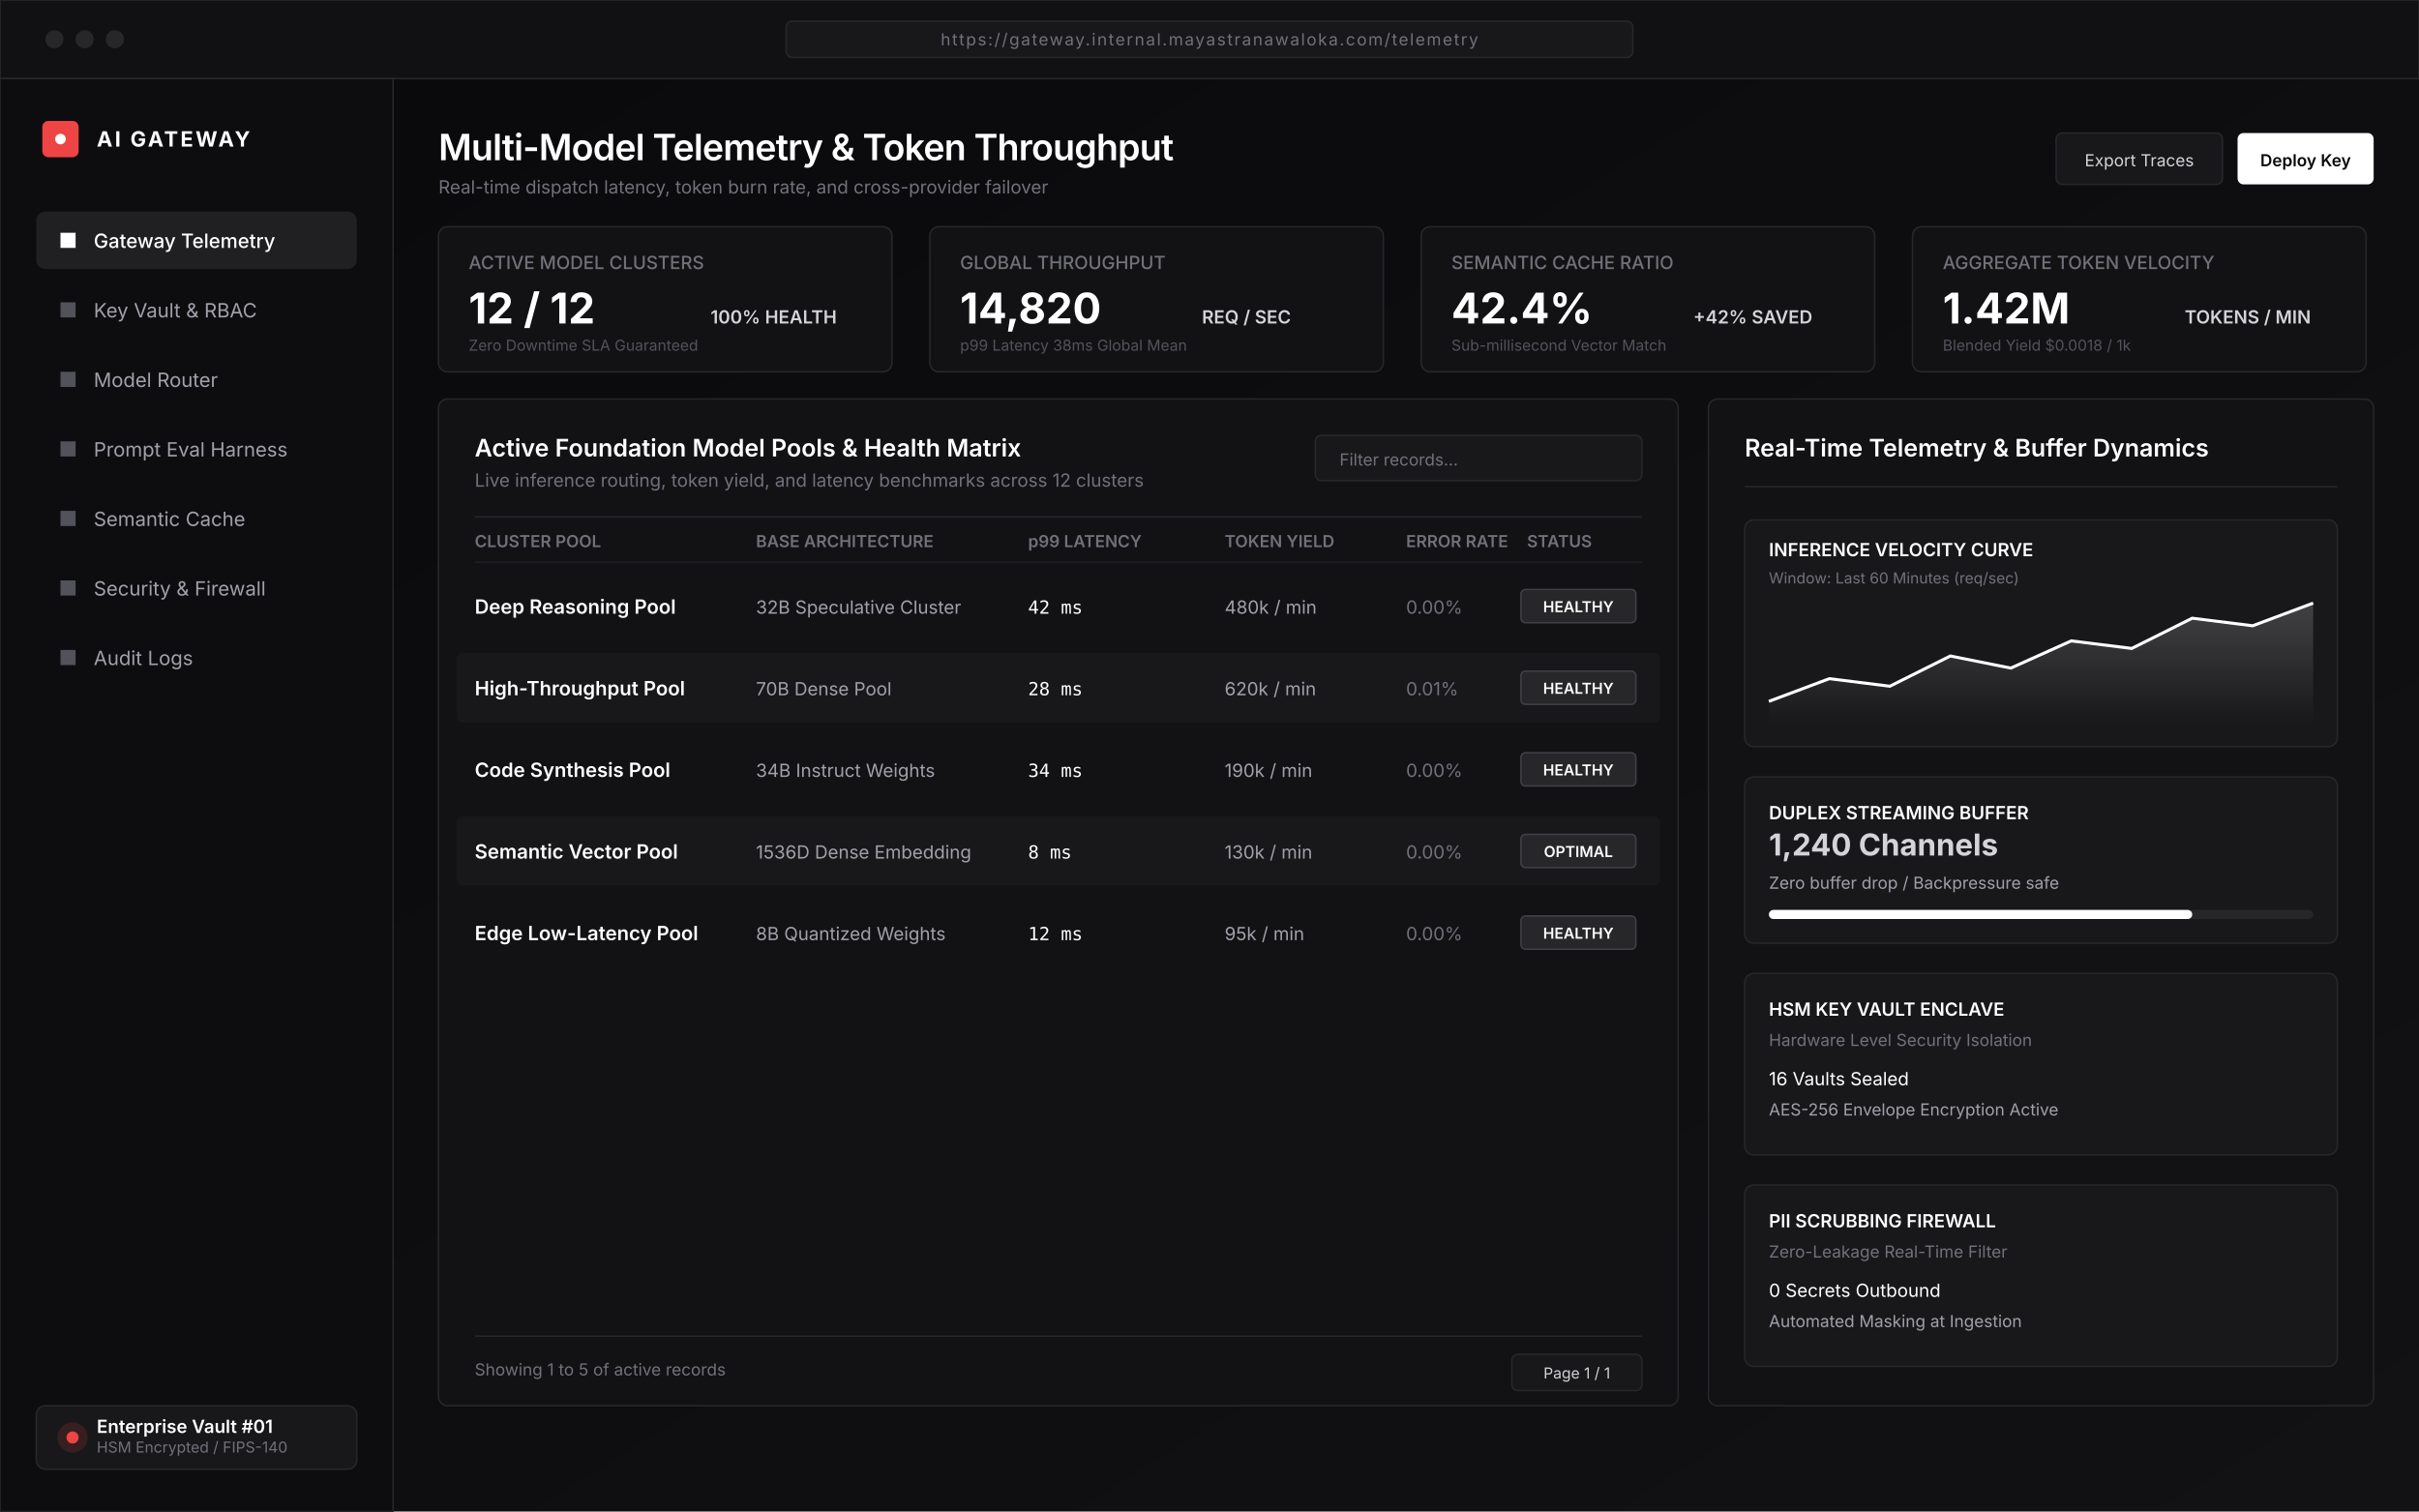
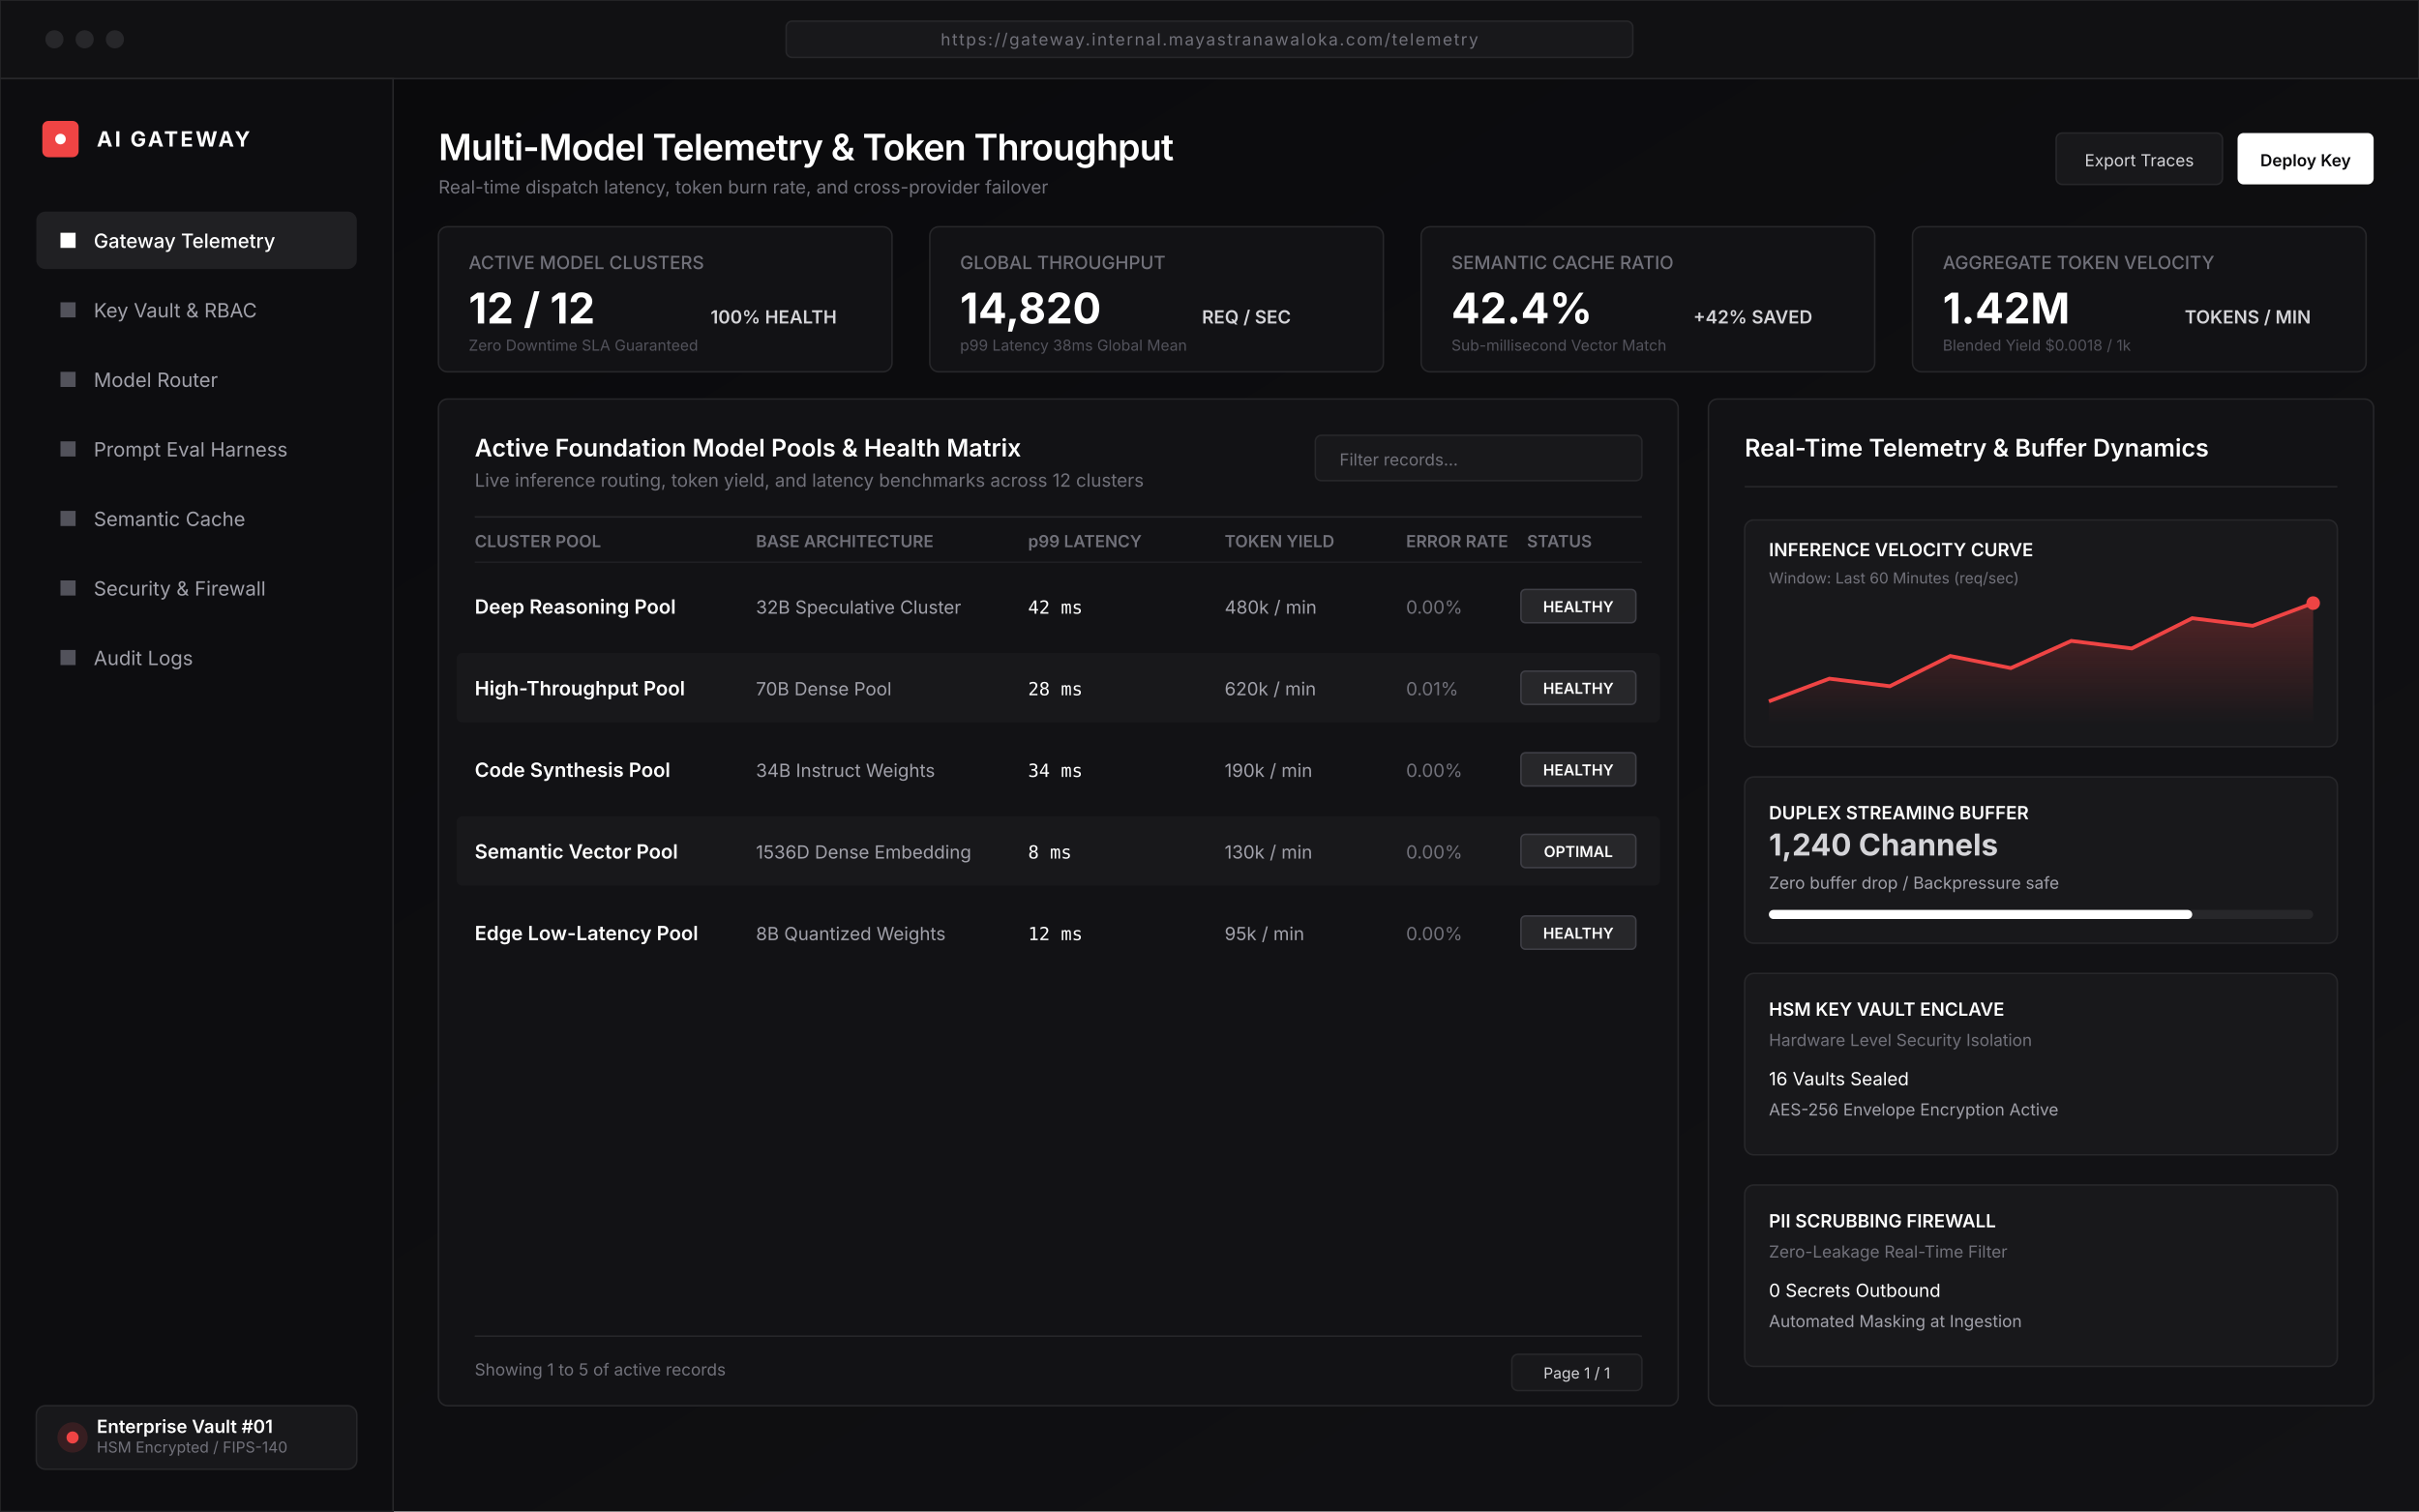
<svg xmlns="http://www.w3.org/2000/svg" viewBox="0 0 1600 1000" width="1600" height="1000">
  <defs>
    <linearGradient id="bgGlow" x1="0" y1="0" x2="1" y2="1">
      <stop offset="0%" stop-color="#09090b" />
      <stop offset="100%" stop-color="#121215" />
    </linearGradient>
    <linearGradient id="monoGrad" x1="0" y1="0" x2="0" y2="1">
      <stop offset="0%" stop-color="#ffffff" stop-opacity="0.18" />
      <stop offset="100%" stop-color="#ffffff" stop-opacity="0.0" />
+     </linearGradient>
+     <linearGradient id="chartGrad" x1="0" y1="0" x2="0" y2="1">
+       <stop offset="0%" stop-color="#ef4444" stop-opacity="0.28" />
+       <stop offset="100%" stop-color="#ef4444" stop-opacity="0.0" />
    </linearGradient>
  </defs>
  <rect width="1600" height="1000" fill="url(#bgGlow)" />
  <rect width="1600" height="52" fill="#111113" stroke="#27272a" stroke-width="1" />
  <circle cx="36" cy="26" r="6" fill="#27272a" />
  <circle cx="56" cy="26" r="6" fill="#27272a" />
  <circle cx="76" cy="26" r="6" fill="#27272a" />
  <rect x="520" y="14" width="560" height="24" rx="4" fill="#18181b" stroke="#27272a" stroke-width="1" />
  <text x="800" y="30" fill="#71717a" font-family="-apple-system, BlinkMacSystemFont, sans-serif" font-size="11" text-anchor="middle" letter-spacing="1">https://gateway.internal.mayastranawaloka.com/telemetry</text>
  <rect x="0" y="52" width="260" height="948" fill="#0d0d10" stroke="#27272a" stroke-width="1" />
  <rect x="28" y="80" width="24" height="24" rx="4" fill="#ef4444" />
  <circle cx="40" cy="92" r="3.5" fill="#fefefe" />
  <text x="64" y="97" fill="#ffffff" font-family="-apple-system, BlinkMacSystemFont, sans-serif" font-size="14" font-weight="700" letter-spacing="1.5">AI GATEWAY</text>
  <g transform="translate(24, 140)">
    <rect x="0" y="0" width="212" height="38" rx="6" fill="#ffffff" fill-opacity="0.08" />
    <rect x="16" y="14" width="10" height="10" fill="#ffffff" />
    <text x="38" y="24" fill="#ffffff" font-family="-apple-system, BlinkMacSystemFont, sans-serif" font-size="13" font-weight="500">Gateway Telemetry</text>
    <rect x="16" y="60" width="10" height="10" fill="#52525b" />
    <text x="38" y="70" fill="#a1a1aa" font-family="-apple-system, BlinkMacSystemFont, sans-serif" font-size="13">Key Vault &amp; RBAC</text>
    <rect x="16" y="106" width="10" height="10" fill="#52525b" />
    <text x="38" y="116" fill="#a1a1aa" font-family="-apple-system, BlinkMacSystemFont, sans-serif" font-size="13">Model Router</text>
    <rect x="16" y="152" width="10" height="10" fill="#52525b" />
    <text x="38" y="162" fill="#a1a1aa" font-family="-apple-system, BlinkMacSystemFont, sans-serif" font-size="13">Prompt Eval Harness</text>
    <rect x="16" y="198" width="10" height="10" fill="#52525b" />
    <text x="38" y="208" fill="#a1a1aa" font-family="-apple-system, BlinkMacSystemFont, sans-serif" font-size="13">Semantic Cache</text>
    <rect x="16" y="244" width="10" height="10" fill="#52525b" />
    <text x="38" y="254" fill="#a1a1aa" font-family="-apple-system, BlinkMacSystemFont, sans-serif" font-size="13">Security &amp; Firewall</text>
    <rect x="16" y="290" width="10" height="10" fill="#52525b" />
    <text x="38" y="300" fill="#a1a1aa" font-family="-apple-system, BlinkMacSystemFont, sans-serif" font-size="13">Audit Logs</text>
  </g>
  <rect x="24" y="930" width="212" height="42" rx="6" fill="#18181b" stroke="#27272a" stroke-width="1" />
  <circle cx="48" cy="951" r="10" fill="#ef4444" fill-opacity="0.15" />
  <circle cx="48" cy="951" r="4" fill="#ef4444" />
  <text x="64" y="948" fill="#ffffff" font-family="-apple-system, BlinkMacSystemFont, sans-serif" font-size="12" font-weight="600">Enterprise Vault #01</text>
  <text x="64" y="961" fill="#71717a" font-family="-apple-system, BlinkMacSystemFont, sans-serif" font-size="10">HSM Encrypted / FIPS-140</text>
  <g transform="translate(290, 80)">
    <text x="0" y="26" fill="#ffffff" font-family="-apple-system, BlinkMacSystemFont, sans-serif" font-size="24" font-weight="600" letter-spacing="-0.5">Multi-Model Telemetry &amp; Token Throughput</text>
    <text x="0" y="48" fill="#71717a" font-family="-apple-system, BlinkMacSystemFont, sans-serif" font-size="12">Real-time dispatch latency, token burn rate, and cross-provider failover</text>
    <rect x="1070" y="8" width="110" height="34" rx="4" fill="#18181b" stroke="#27272a" stroke-width="1" />
    <text x="1125" y="30" fill="#d4d4d8" font-family="-apple-system, BlinkMacSystemFont, sans-serif" font-size="11" text-anchor="middle">Export Traces</text>
    <rect x="1190" y="8" width="90" height="34" rx="4" fill="#ffffff" />
    <text x="1235" y="30" fill="#09090b" font-family="-apple-system, BlinkMacSystemFont, sans-serif" font-size="11" font-weight="600" text-anchor="middle">Deploy Key</text>
  </g>
  <g transform="translate(290, 150)">
    <g transform="translate(0, 0)">
      <rect x="0" y="0" width="300" height="96" rx="6" fill="#121215" stroke="#27272a" stroke-width="1" />
      <text x="20" y="28" fill="#71717a" font-family="-apple-system, BlinkMacSystemFont, sans-serif" font-size="12" font-weight="500">ACTIVE MODEL CLUSTERS</text>
      <text x="20" y="64" fill="#ffffff" font-family="-apple-system, BlinkMacSystemFont, sans-serif" font-size="28" font-weight="700">12 / 12</text>
      <text x="180" y="64" fill="#d4d4d8" font-family="-apple-system, BlinkMacSystemFont, sans-serif" font-size="12" font-weight="600">100% HEALTH</text>
      <text x="20" y="82" fill="#52525b" font-family="-apple-system, BlinkMacSystemFont, sans-serif" font-size="10">Zero Downtime SLA Guaranteed</text>
      <rect x="325" y="0" width="300" height="96" rx="6" fill="#121215" stroke="#27272a" stroke-width="1" />
      <text x="345" y="28" fill="#71717a" font-family="-apple-system, BlinkMacSystemFont, sans-serif" font-size="12" font-weight="500">GLOBAL THROUGHPUT</text>
      <text x="345" y="64" fill="#ffffff" font-family="-apple-system, BlinkMacSystemFont, sans-serif" font-size="28" font-weight="700">14,820</text>
      <text x="505" y="64" fill="#d4d4d8" font-family="-apple-system, BlinkMacSystemFont, sans-serif" font-size="12" font-weight="600">REQ / SEC</text>
      <text x="345" y="82" fill="#52525b" font-family="-apple-system, BlinkMacSystemFont, sans-serif" font-size="10">p99 Latency 38ms Global Mean</text>
      <rect x="650" y="0" width="300" height="96" rx="6" fill="#121215" stroke="#27272a" stroke-width="1" />
      <text x="670" y="28" fill="#71717a" font-family="-apple-system, BlinkMacSystemFont, sans-serif" font-size="12" font-weight="500">SEMANTIC CACHE RATIO</text>
      <text x="670" y="64" fill="#ffffff" font-family="-apple-system, BlinkMacSystemFont, sans-serif" font-size="28" font-weight="700">42.4%</text>
      <text x="830" y="64" fill="#d4d4d8" font-family="-apple-system, BlinkMacSystemFont, sans-serif" font-size="12" font-weight="600">+42% SAVED</text>
      <text x="670" y="82" fill="#52525b" font-family="-apple-system, BlinkMacSystemFont, sans-serif" font-size="10">Sub-millisecond Vector Match</text>
      <rect x="975" y="0" width="300" height="96" rx="6" fill="#121215" stroke="#27272a" stroke-width="1" />
      <text x="995" y="28" fill="#71717a" font-family="-apple-system, BlinkMacSystemFont, sans-serif" font-size="12" font-weight="500">AGGREGATE TOKEN VELOCITY</text>
      <text x="995" y="64" fill="#ffffff" font-family="-apple-system, BlinkMacSystemFont, sans-serif" font-size="28" font-weight="700">1.42M</text>
      <text x="1155" y="64" fill="#d4d4d8" font-family="-apple-system, BlinkMacSystemFont, sans-serif" font-size="12" font-weight="600">TOKENS / MIN</text>
      <text x="995" y="82" fill="#52525b" font-family="-apple-system, BlinkMacSystemFont, sans-serif" font-size="10">Blended Yield $0.0018 / 1k</text>
    </g>
    <g transform="translate(0, 114)">
      <rect width="820" height="666" rx="6" fill="#121215" stroke="#27272a" stroke-width="1" />
      <text x="24" y="38" fill="#ffffff" font-family="-apple-system, BlinkMacSystemFont, sans-serif" font-size="16" font-weight="600">Active Foundation Model Pools &amp; Health Matrix</text>
      <text x="24" y="58" fill="#71717a" font-family="-apple-system, BlinkMacSystemFont, sans-serif" font-size="12">Live inference routing, token yield, and latency benchmarks across 12 clusters</text>
      <rect x="580" y="24" width="216" height="30" rx="4" fill="#18181b" stroke="#27272a" stroke-width="1" />
      <text x="596" y="44" fill="#71717a" font-family="-apple-system, BlinkMacSystemFont, sans-serif" font-size="11">Filter records...</text>
      <line x1="24" y1="78" x2="796" y2="78" stroke="#27272a" stroke-width="1" />
      <text x="24" y="98" fill="#71717a" font-family="-apple-system, BlinkMacSystemFont, sans-serif" font-size="11" font-weight="600">CLUSTER POOL</text>
      <text x="210" y="98" fill="#71717a" font-family="-apple-system, BlinkMacSystemFont, sans-serif" font-size="11" font-weight="600">BASE ARCHITECTURE</text>
      <text x="390" y="98" fill="#71717a" font-family="-apple-system, BlinkMacSystemFont, sans-serif" font-size="11" font-weight="600">p99 LATENCY</text>
      <text x="520" y="98" fill="#71717a" font-family="-apple-system, BlinkMacSystemFont, sans-serif" font-size="11" font-weight="600">TOKEN YIELD</text>
      <text x="640" y="98" fill="#71717a" font-family="-apple-system, BlinkMacSystemFont, sans-serif" font-size="11" font-weight="600">ERROR RATE</text>
      <text x="720" y="98" fill="#71717a" font-family="-apple-system, BlinkMacSystemFont, sans-serif" font-size="11" font-weight="600">STATUS</text>
      <line x1="24" y1="108" x2="796" y2="108" stroke="#1f1f23" stroke-width="1" />
      <rect x="12" y="114" width="796" height="46" rx="4" fill="#121215" />
      <text x="24" y="142" fill="#ffffff" font-family="-apple-system, BlinkMacSystemFont, sans-serif" font-size="13" font-weight="600">Deep Reasoning Pool</text>
      <text x="210" y="142" fill="#a1a1aa" font-family="-apple-system, BlinkMacSystemFont, sans-serif" font-size="12">32B Speculative Cluster</text>
      <text x="390" y="142" fill="#ffffff" font-family="monospace" font-size="12">42 ms</text>
      <text x="520" y="142" fill="#a1a1aa" font-family="-apple-system, BlinkMacSystemFont, sans-serif" font-size="12">480k / min</text>
      <text x="640" y="142" fill="#71717a" font-family="-apple-system, BlinkMacSystemFont, sans-serif" font-size="12">0.00%</text>
      <rect x="716" y="126" width="76" height="22" rx="3" fill="#27272a" stroke="#3f3f46" stroke-width="1" />
      <text x="754" y="141" fill="#ffffff" font-family="-apple-system, BlinkMacSystemFont, sans-serif" font-size="10" font-weight="600" text-anchor="middle">HEALTHY</text>
      <rect x="12" y="168" width="796" height="46" rx="4" fill="#18181b" />
      <text x="24" y="196" fill="#ffffff" font-family="-apple-system, BlinkMacSystemFont, sans-serif" font-size="13" font-weight="600">High-Throughput Pool</text>
      <text x="210" y="196" fill="#a1a1aa" font-family="-apple-system, BlinkMacSystemFont, sans-serif" font-size="12">70B Dense Pool</text>
      <text x="390" y="196" fill="#ffffff" font-family="monospace" font-size="12">28 ms</text>
      <text x="520" y="196" fill="#a1a1aa" font-family="-apple-system, BlinkMacSystemFont, sans-serif" font-size="12">620k / min</text>
      <text x="640" y="196" fill="#71717a" font-family="-apple-system, BlinkMacSystemFont, sans-serif" font-size="12">0.01%</text>
      <rect x="716" y="180" width="76" height="22" rx="3" fill="#27272a" stroke="#3f3f46" stroke-width="1" />
      <text x="754" y="195" fill="#ffffff" font-family="-apple-system, BlinkMacSystemFont, sans-serif" font-size="10" font-weight="600" text-anchor="middle">HEALTHY</text>
      <rect x="12" y="222" width="796" height="46" rx="4" fill="#121215" />
      <text x="24" y="250" fill="#ffffff" font-family="-apple-system, BlinkMacSystemFont, sans-serif" font-size="13" font-weight="600">Code Synthesis Pool</text>
      <text x="210" y="250" fill="#a1a1aa" font-family="-apple-system, BlinkMacSystemFont, sans-serif" font-size="12">34B Instruct Weights</text>
      <text x="390" y="250" fill="#ffffff" font-family="monospace" font-size="12">34 ms</text>
      <text x="520" y="250" fill="#a1a1aa" font-family="-apple-system, BlinkMacSystemFont, sans-serif" font-size="12">190k / min</text>
      <text x="640" y="250" fill="#71717a" font-family="-apple-system, BlinkMacSystemFont, sans-serif" font-size="12">0.00%</text>
      <rect x="716" y="234" width="76" height="22" rx="3" fill="#27272a" stroke="#3f3f46" stroke-width="1" />
      <text x="754" y="249" fill="#ffffff" font-family="-apple-system, BlinkMacSystemFont, sans-serif" font-size="10" font-weight="600" text-anchor="middle">HEALTHY</text>
      <rect x="12" y="276" width="796" height="46" rx="4" fill="#18181b" />
      <text x="24" y="304" fill="#ffffff" font-family="-apple-system, BlinkMacSystemFont, sans-serif" font-size="13" font-weight="600">Semantic Vector Pool</text>
      <text x="210" y="304" fill="#a1a1aa" font-family="-apple-system, BlinkMacSystemFont, sans-serif" font-size="12">1536D Dense Embedding</text>
      <text x="390" y="304" fill="#ffffff" font-family="monospace" font-size="12">8 ms</text>
      <text x="520" y="304" fill="#a1a1aa" font-family="-apple-system, BlinkMacSystemFont, sans-serif" font-size="12">130k / min</text>
      <text x="640" y="304" fill="#71717a" font-family="-apple-system, BlinkMacSystemFont, sans-serif" font-size="12">0.00%</text>
      <rect x="716" y="288" width="76" height="22" rx="3" fill="#27272a" stroke="#3f3f46" stroke-width="1" />
      <text x="754" y="303" fill="#ffffff" font-family="-apple-system, BlinkMacSystemFont, sans-serif" font-size="10" font-weight="600" text-anchor="middle">OPTIMAL</text>
      <rect x="12" y="330" width="796" height="46" rx="4" fill="#121215" />
      <text x="24" y="358" fill="#ffffff" font-family="-apple-system, BlinkMacSystemFont, sans-serif" font-size="13" font-weight="600">Edge Low-Latency Pool</text>
      <text x="210" y="358" fill="#a1a1aa" font-family="-apple-system, BlinkMacSystemFont, sans-serif" font-size="12">8B Quantized Weights</text>
      <text x="390" y="358" fill="#ffffff" font-family="monospace" font-size="12">12 ms</text>
      <text x="520" y="358" fill="#a1a1aa" font-family="-apple-system, BlinkMacSystemFont, sans-serif" font-size="12">95k / min</text>
      <text x="640" y="358" fill="#71717a" font-family="-apple-system, BlinkMacSystemFont, sans-serif" font-size="12">0.00%</text>
      <rect x="716" y="342" width="76" height="22" rx="3" fill="#27272a" stroke="#3f3f46" stroke-width="1" />
      <text x="754" y="357" fill="#ffffff" font-family="-apple-system, BlinkMacSystemFont, sans-serif" font-size="10" font-weight="600" text-anchor="middle">HEALTHY</text>
      <line x1="24" y1="620" x2="796" y2="620" stroke="#27272a" stroke-width="1" />
      <text x="24" y="646" fill="#71717a" font-family="-apple-system, BlinkMacSystemFont, sans-serif" font-size="11">Showing 1 to 5 of active records</text>
      <rect x="710" y="632" width="86" height="24" rx="4" fill="#18181b" stroke="#27272a" stroke-width="1" />
      <text x="753" y="648" fill="#d4d4d8" font-family="-apple-system, BlinkMacSystemFont, sans-serif" font-size="10" text-anchor="middle">Page 1 / 1</text>
      <g transform="translate(840, 0)">
        <rect width="440" height="666" rx="6" fill="#121215" stroke="#27272a" stroke-width="1" />
        <text x="24" y="38" fill="#ffffff" font-family="-apple-system, BlinkMacSystemFont, sans-serif" font-size="16" font-weight="600">Real-Time Telemetry &amp; Buffer Dynamics</text>
        <line x1="24" y1="58" x2="416" y2="58" stroke="#27272a" stroke-width="1" />
        <rect x="24" y="80" width="392" height="150" rx="6" fill="#18181b" stroke="#27272a" stroke-width="1" />
        <text x="40" y="104" fill="#ffffff" font-family="-apple-system, BlinkMacSystemFont, sans-serif" font-size="12" font-weight="600">INFERENCE VELOCITY CURVE</text>
        <text x="40" y="122" fill="#71717a" font-family="-apple-system, BlinkMacSystemFont, sans-serif" font-size="10">Window: Last 60 Minutes (req/sec)</text>
-         <path d="M 40 200 L 80 185 L 120 190 L 160 170 L 200 178 L 240 160 L 280 165 L 320 145 L 360 150 L 400 135 L 400 215 L 40 215 Z" fill="url(#monoGrad)" />
-         <path d="M 40 200 L 80 185 L 120 190 L 160 170 L 200 178 L 240 160 L 280 165 L 320 145 L 360 150 L 400 135" fill="none" stroke="#ffffff" stroke-width="2" />
+         <path d="M 40 200 L 80 185 L 120 190 L 160 170 L 200 178 L 240 160 L 280 165 L 320 145 L 360 150 L 400 135 L 400 215 L 40 215 Z" fill="url(#chartGrad)" />
+         <path d="M 40 200 L 80 185 L 120 190 L 160 170 L 200 178 L 240 160 L 280 165 L 320 145 L 360 150 L 400 135" fill="none" stroke="#ef4444" stroke-width="2.5" />
+         <circle cx="400" cy="135" r="4.5" fill="#ef4444" />
        <g transform="translate(24, 250)">
          <rect width="392" height="110" rx="6" fill="#18181b" stroke="#27272a" stroke-width="1" />
          <text x="16" y="28" fill="#ffffff" font-family="-apple-system, BlinkMacSystemFont, sans-serif" font-size="12" font-weight="600">DUPLEX STREAMING BUFFER</text>
          <text x="16" y="52" fill="#d4d4d8" font-family="-apple-system, BlinkMacSystemFont, sans-serif" font-size="20" font-weight="700">1,240 Channels</text>
          <text x="16" y="74" fill="#a1a1aa" font-family="-apple-system, BlinkMacSystemFont, sans-serif" font-size="11">Zero buffer drop / Backpressure safe</text>
          <rect x="16" y="88" width="360" height="6" rx="3" fill="#27272a" />
          <rect x="16" y="88" width="280" height="6" rx="3" fill="#ffffff" />
        </g>
        <g transform="translate(24, 380)">
          <rect width="392" height="120" rx="6" fill="#18181b" stroke="#27272a" stroke-width="1" />
          <text x="16" y="28" fill="#ffffff" font-family="-apple-system, BlinkMacSystemFont, sans-serif" font-size="12" font-weight="600">HSM KEY VAULT ENCLAVE</text>
          <text x="16" y="48" fill="#71717a" font-family="-apple-system, BlinkMacSystemFont, sans-serif" font-size="11">Hardware Level Security Isolation</text>
          <text x="16" y="74" fill="#ffffff" font-family="-apple-system, BlinkMacSystemFont, sans-serif" font-size="12">16 Vaults Sealed</text>
          <text x="16" y="94" fill="#a1a1aa" font-family="-apple-system, BlinkMacSystemFont, sans-serif" font-size="11">AES-256 Envelope Encryption Active</text>
        </g>
        <g transform="translate(24, 520)">
          <rect width="392" height="120" rx="6" fill="#18181b" stroke="#27272a" stroke-width="1" />
          <text x="16" y="28" fill="#ffffff" font-family="-apple-system, BlinkMacSystemFont, sans-serif" font-size="12" font-weight="600">PII SCRUBBING FIREWALL</text>
          <text x="16" y="48" fill="#71717a" font-family="-apple-system, BlinkMacSystemFont, sans-serif" font-size="11">Zero-Leakage Real-Time Filter</text>
          <text x="16" y="74" fill="#ffffff" font-family="-apple-system, BlinkMacSystemFont, sans-serif" font-size="12">0 Secrets Outbound</text>
          <text x="16" y="94" fill="#a1a1aa" font-family="-apple-system, BlinkMacSystemFont, sans-serif" font-size="11">Automated Masking at Ingestion</text>
        </g>
      </g>
    </g>
  </g>
</svg>
